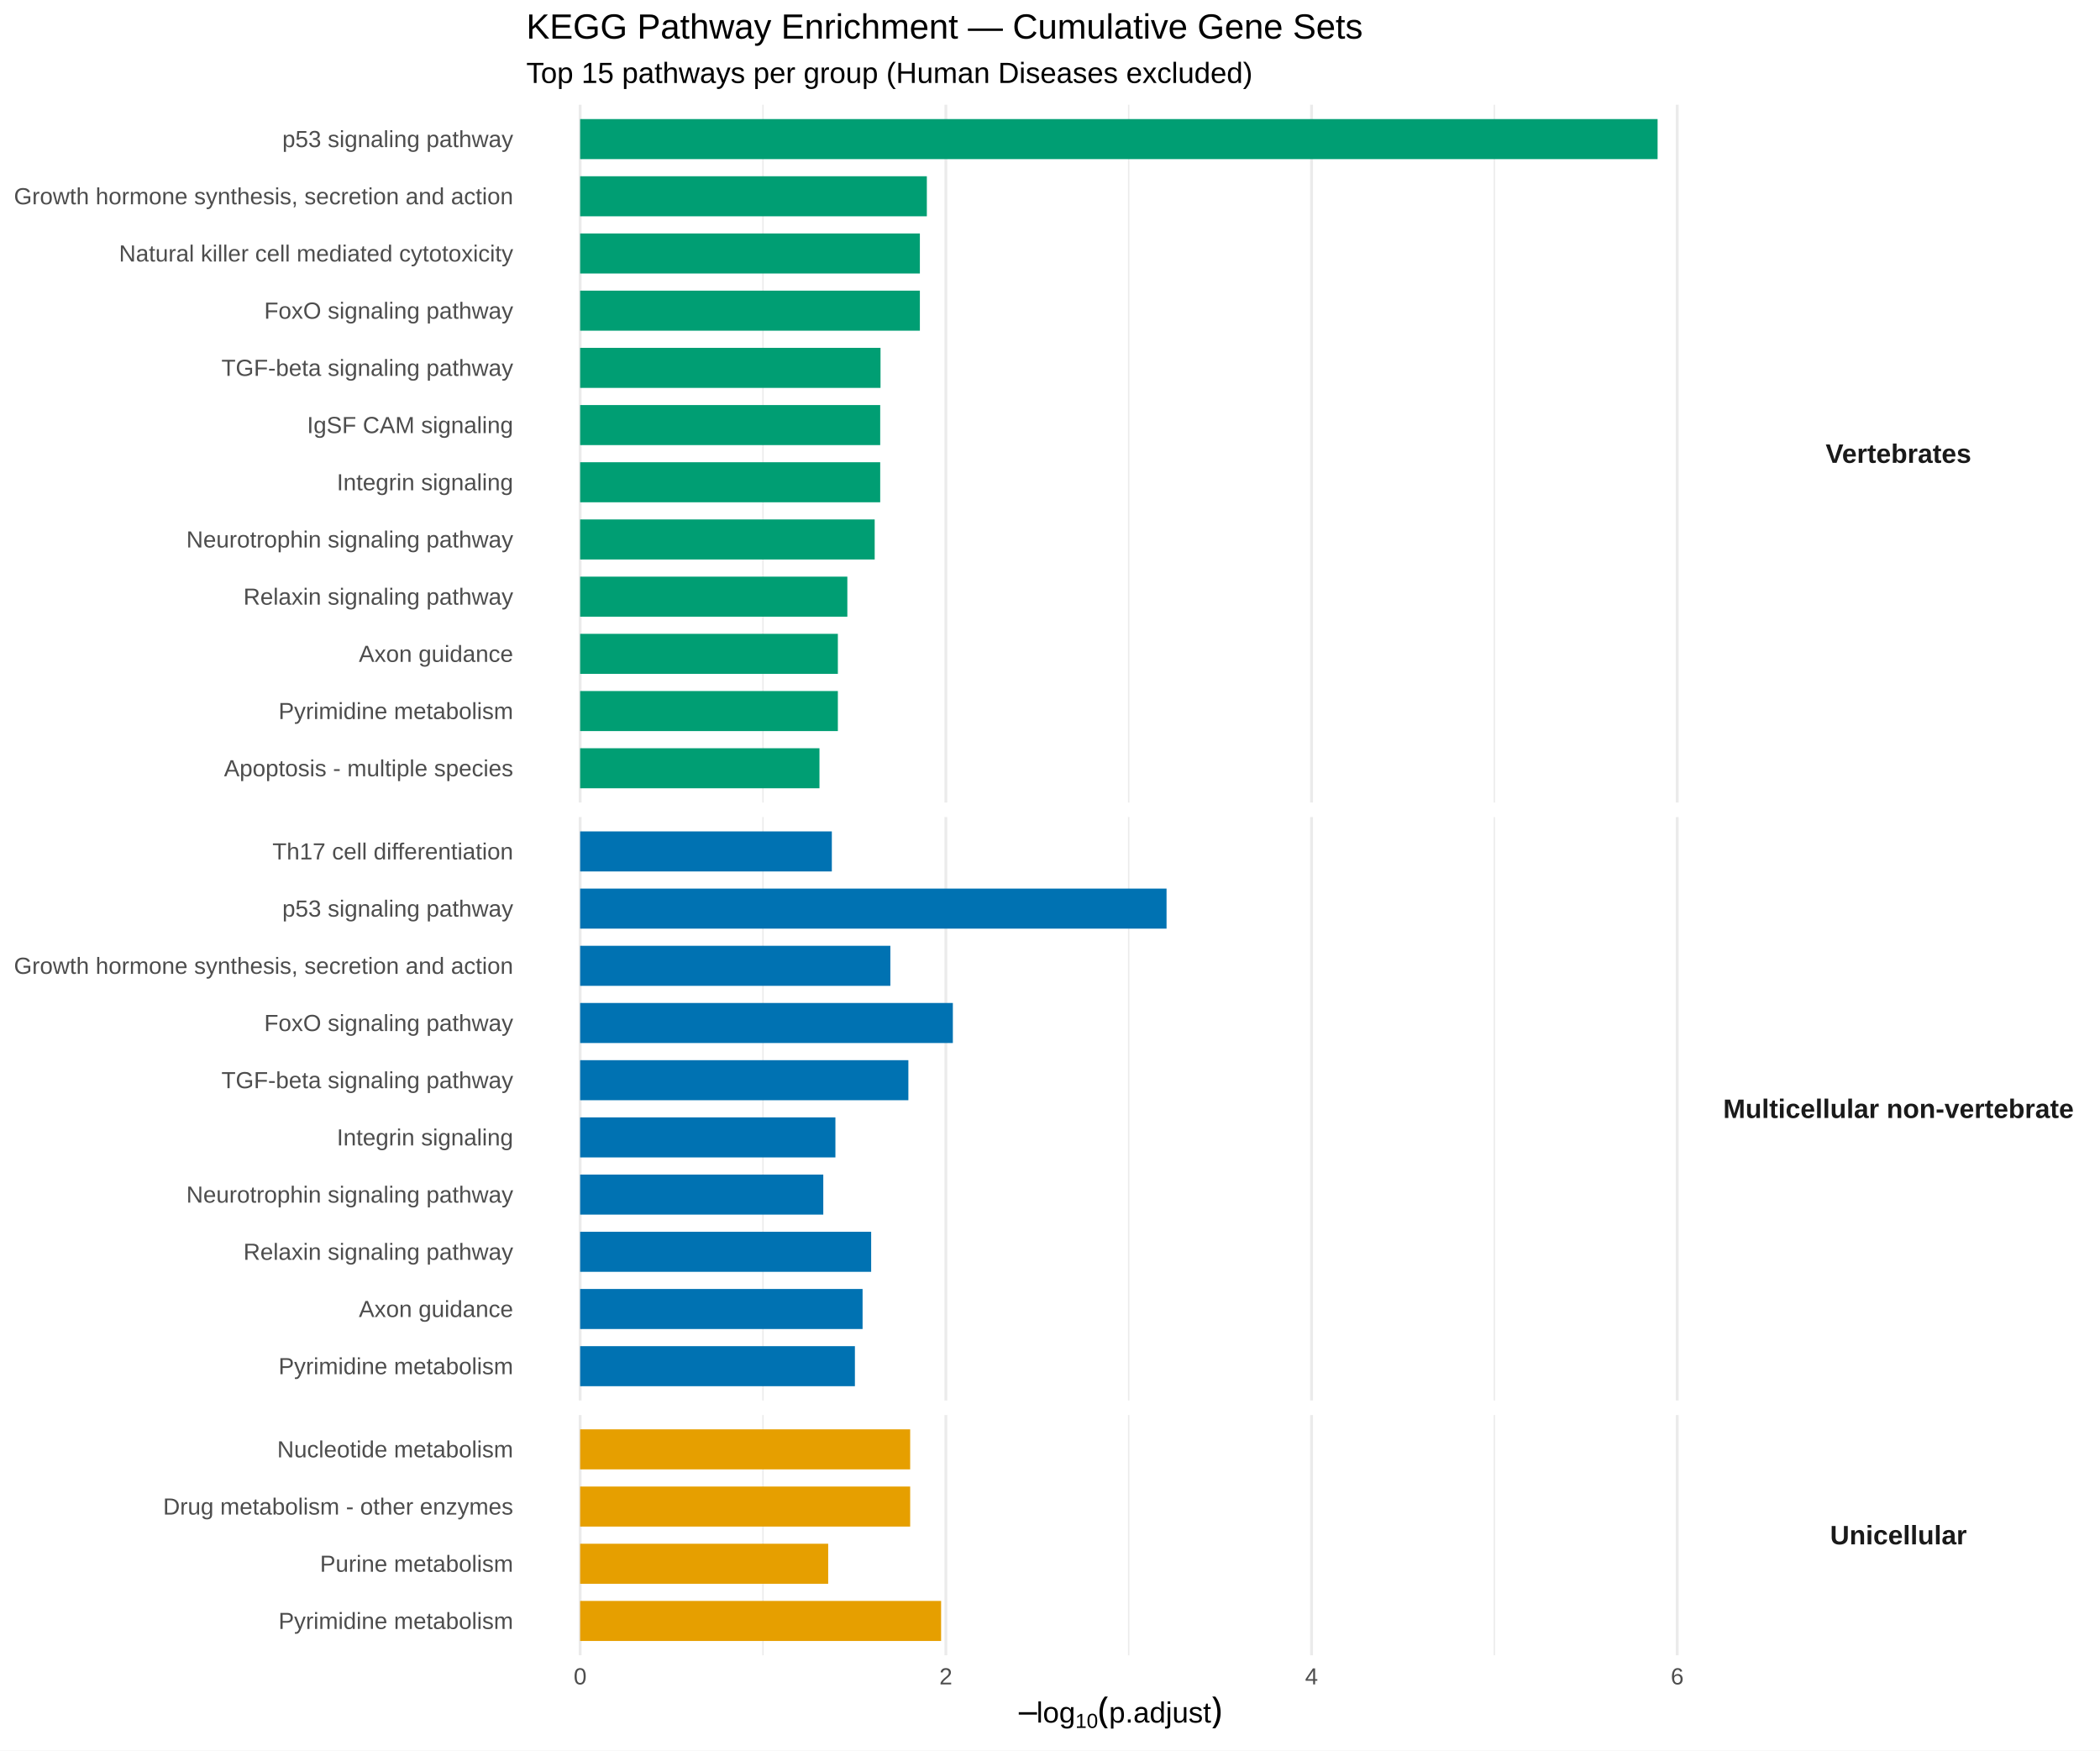
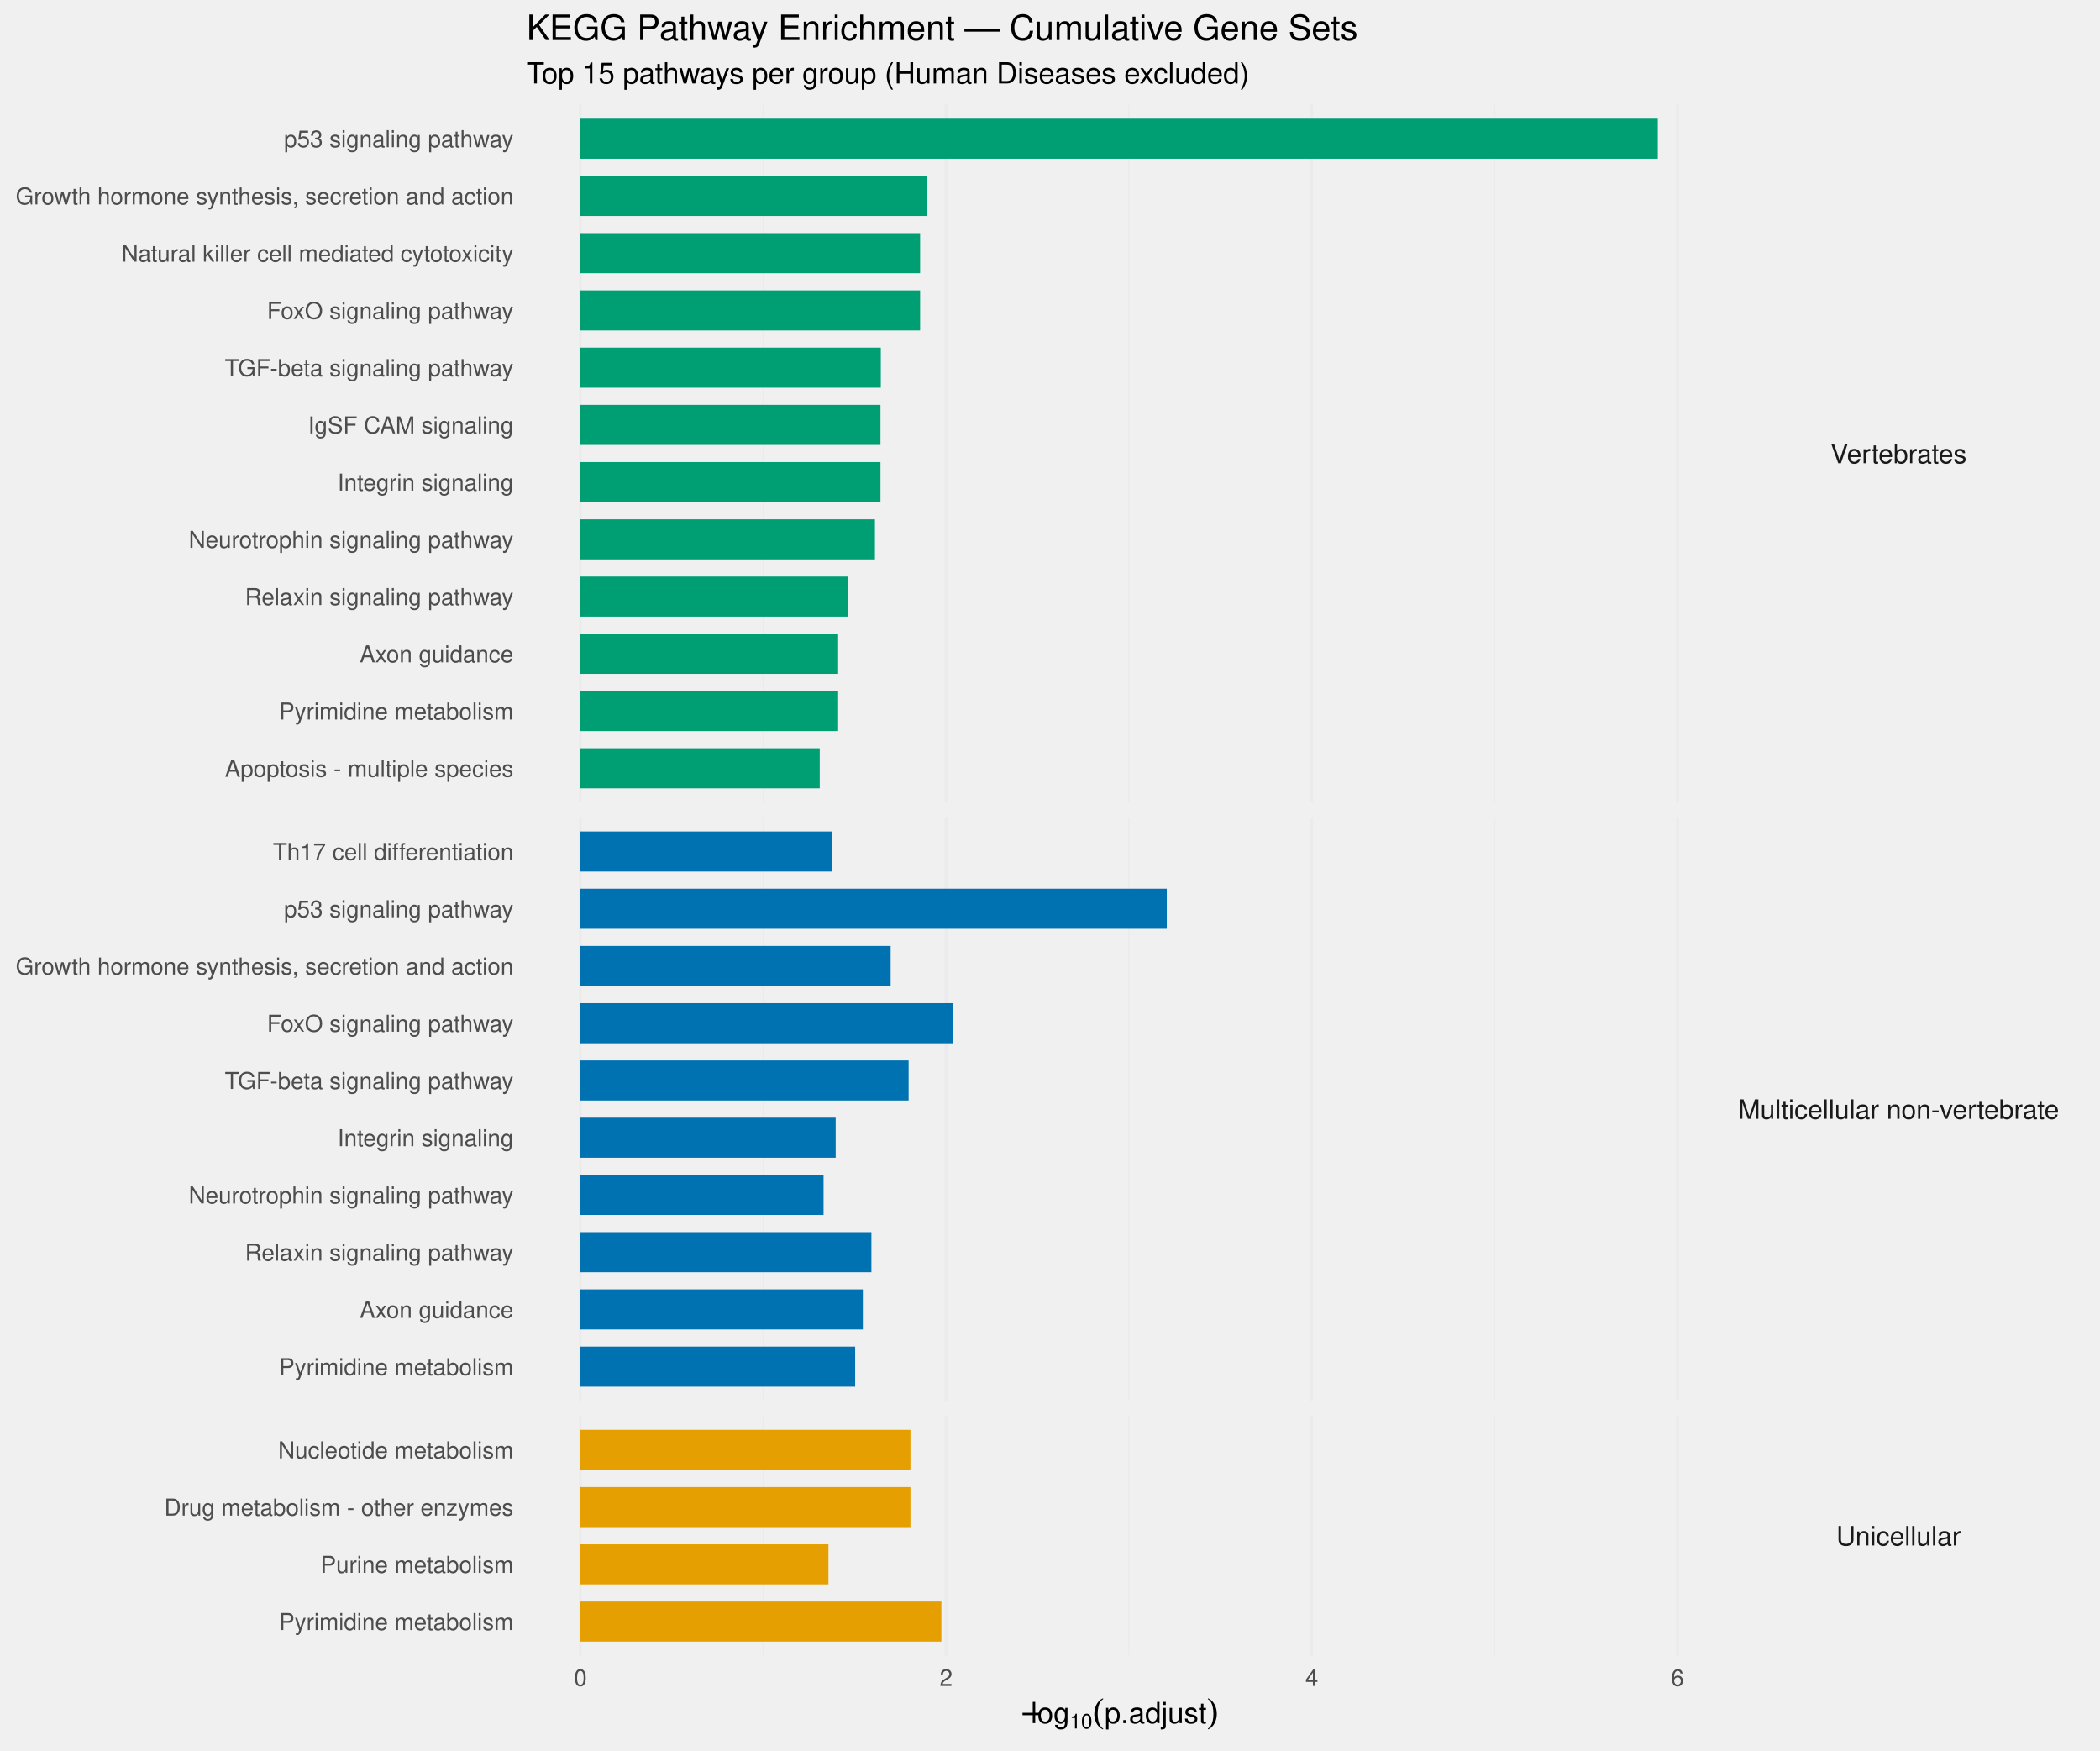
- <svg xmlns="http://www.w3.org/2000/svg" width="864.00pt" height="720.00pt" viewBox="0 0 864.00 720.00">
-   <g class="svglite">
-     <defs>
-       <style type="text/css">
+ <svg xmlns="http://www.w3.org/2000/svg" class="svglite" width="864.00pt" height="720.00pt" viewBox="0 0 864.00 720.00">
+   <defs>
+     <style type="text/css">
    .svglite line, .svglite polyline, .svglite polygon, .svglite path, .svglite rect, .svglite circle {
      fill: none;
      stroke: #000000;
      stroke-linecap: round;
      stroke-linejoin: round;
      stroke-miterlimit: 10.00;
    }
    .svglite text {
      white-space: pre;
    }
-     .svglite g.glyphgroup path {
-       fill: inherit;
-       stroke: none;
-     }
  </style>
-     </defs>
-     <rect width="100%" height="100%" style="stroke: none; fill: #FFFFFF;" />
-     <defs>
-       <clipPath id="cpMC4wMHw4NjQuMDB8MC4wMHw3MjAuMDA=">
-         <rect x="0.00" y="0.00" width="864.00" height="720.00" />
-       </clipPath>
-     </defs>
-     <g clip-path="url(#cpMC4wMHw4NjQuMDB8MC4wMHw3MjAuMDA=)">
-       <rect x="0.00" y="0" width="864.00" height="720.00" style="stroke-width: 1.16; stroke: none; fill: #FFFFFF;" />
-     </g>
-     <defs>
-       <clipPath id="cpMjE2LjUzfDcwNC4xNXw0My4wOXwzMzAuMTI=">
-         <rect x="216.53" y="43.09" width="487.62" height="287.02" />
-       </clipPath>
-     </defs>
-     <g clip-path="url(#cpMjE2LjUzfDcwNC4xNXw0My4wOXwzMzAuMTI=)">
-       <polyline points="313.92,330.12 313.92,43.09 " style="stroke-width: 0.58; stroke: #EBEBEB; stroke-linecap: butt;" />
-       <polyline points="464.38,330.12 464.38,43.09 " style="stroke-width: 0.58; stroke: #EBEBEB; stroke-linecap: butt;" />
-       <polyline points="614.83,330.12 614.83,43.09 " style="stroke-width: 0.58; stroke: #EBEBEB; stroke-linecap: butt;" />
-       <polyline points="238.69,330.12 238.69,43.09 " style="stroke-width: 1.16; stroke: #EBEBEB; stroke-linecap: butt;" />
-       <polyline points="389.15,330.12 389.15,43.09 " style="stroke-width: 1.16; stroke: #EBEBEB; stroke-linecap: butt;" />
-       <polyline points="539.61,330.12 539.61,43.09 " style="stroke-width: 1.16; stroke: #EBEBEB; stroke-linecap: butt;" />
-       <polyline points="690.06,330.12 690.06,43.09 " style="stroke-width: 1.16; stroke: #EBEBEB; stroke-linecap: butt;" />
-       <rect x="238.69" y="307.77" width="98.46" height="16.47" style="stroke-width: 1.16; stroke: none; stroke-linecap: butt; stroke-linejoin: miter; fill: #009E73;" />
-       <rect x="238.69" y="284.24" width="106.03" height="16.47" style="stroke-width: 1.16; stroke: none; stroke-linecap: butt; stroke-linejoin: miter; fill: #009E73;" />
-       <rect x="238.69" y="260.71" width="106.03" height="16.47" style="stroke-width: 1.16; stroke: none; stroke-linecap: butt; stroke-linejoin: miter; fill: #009E73;" />
-       <rect x="238.69" y="237.19" width="109.93" height="16.47" style="stroke-width: 1.16; stroke: none; stroke-linecap: butt; stroke-linejoin: miter; fill: #009E73;" />
-       <rect x="238.69" y="213.66" width="121.18" height="16.47" style="stroke-width: 1.16; stroke: none; stroke-linecap: butt; stroke-linejoin: miter; fill: #009E73;" />
-       <rect x="238.69" y="190.13" width="123.45" height="16.47" style="stroke-width: 1.16; stroke: none; stroke-linecap: butt; stroke-linejoin: miter; fill: #009E73;" />
-       <rect x="238.69" y="166.61" width="123.45" height="16.47" style="stroke-width: 1.16; stroke: none; stroke-linecap: butt; stroke-linejoin: miter; fill: #009E73;" />
-       <rect x="238.69" y="143.08" width="123.58" height="16.47" style="stroke-width: 1.16; stroke: none; stroke-linecap: butt; stroke-linejoin: miter; fill: #009E73;" />
-       <rect x="238.69" y="119.55" width="139.77" height="16.47" style="stroke-width: 1.16; stroke: none; stroke-linecap: butt; stroke-linejoin: miter; fill: #009E73;" />
-       <rect x="238.69" y="96.03" width="139.77" height="16.47" style="stroke-width: 1.16; stroke: none; stroke-linecap: butt; stroke-linejoin: miter; fill: #009E73;" />
-       <rect x="238.69" y="72.50" width="142.64" height="16.47" style="stroke-width: 1.16; stroke: none; stroke-linecap: butt; stroke-linejoin: miter; fill: #009E73;" />
-       <rect x="238.69" y="48.98" width="443.29" height="16.47" style="stroke-width: 1.16; stroke: none; stroke-linecap: butt; stroke-linejoin: miter; fill: #009E73;" />
-     </g>
-     <g clip-path="url(#cpMC4wMHw4NjQuMDB8MC4wMHw3MjAuMDA=)">
+   </defs>
+   <rect width="100%" height="100%" style="stroke: none; fill: none;" />
+   <defs>
+     <clipPath id="cpMC4wMHw4NjQuMDB8MC4wMHw3MjAuMDA=">
+       <rect x="0.00" y="0.00" width="864.00" height="720.00" />
+     </clipPath>
+   </defs>
+   <g clip-path="url(#cpMC4wMHw4NjQuMDB8MC4wMHw3MjAuMDA=)">
</g>
-     <defs>
-       <clipPath id="cpMjE2LjUzfDcwNC4xNXwzMzYuMDl8NTc2LjA2">
-         <rect x="216.53" y="336.09" width="487.62" height="239.97" />
-       </clipPath>
-     </defs>
-     <g clip-path="url(#cpMjE2LjUzfDcwNC4xNXwzMzYuMDl8NTc2LjA2)">
-       <polyline points="313.92,576.06 313.92,336.09 " style="stroke-width: 0.58; stroke: #EBEBEB; stroke-linecap: butt;" />
-       <polyline points="464.38,576.06 464.38,336.09 " style="stroke-width: 0.58; stroke: #EBEBEB; stroke-linecap: butt;" />
-       <polyline points="614.83,576.06 614.83,336.09 " style="stroke-width: 0.58; stroke: #EBEBEB; stroke-linecap: butt;" />
-       <polyline points="238.69,576.06 238.69,336.09 " style="stroke-width: 1.16; stroke: #EBEBEB; stroke-linecap: butt;" />
-       <polyline points="389.15,576.06 389.15,336.09 " style="stroke-width: 1.16; stroke: #EBEBEB; stroke-linecap: butt;" />
-       <polyline points="539.61,576.06 539.61,336.09 " style="stroke-width: 1.16; stroke: #EBEBEB; stroke-linecap: butt;" />
-       <polyline points="690.06,576.06 690.06,336.09 " style="stroke-width: 1.16; stroke: #EBEBEB; stroke-linecap: butt;" />
-       <rect x="238.69" y="483.13" width="100.03" height="16.47" style="stroke-width: 1.16; stroke: none; stroke-linecap: butt; stroke-linejoin: miter; fill: #0072B2;" />
-       <rect x="238.69" y="341.98" width="103.55" height="16.47" style="stroke-width: 1.16; stroke: none; stroke-linecap: butt; stroke-linejoin: miter; fill: #0072B2;" />
-       <rect x="238.69" y="459.61" width="105.02" height="16.47" style="stroke-width: 1.16; stroke: none; stroke-linecap: butt; stroke-linejoin: miter; fill: #0072B2;" />
-       <rect x="238.69" y="553.71" width="113.04" height="16.47" style="stroke-width: 1.16; stroke: none; stroke-linecap: butt; stroke-linejoin: miter; fill: #0072B2;" />
-       <rect x="238.69" y="530.19" width="116.20" height="16.47" style="stroke-width: 1.16; stroke: none; stroke-linecap: butt; stroke-linejoin: miter; fill: #0072B2;" />
-       <rect x="238.69" y="506.66" width="119.73" height="16.47" style="stroke-width: 1.16; stroke: none; stroke-linecap: butt; stroke-linejoin: miter; fill: #0072B2;" />
-       <rect x="238.69" y="389.03" width="127.63" height="16.47" style="stroke-width: 1.16; stroke: none; stroke-linecap: butt; stroke-linejoin: miter; fill: #0072B2;" />
-       <rect x="238.69" y="436.08" width="135.04" height="16.47" style="stroke-width: 1.16; stroke: none; stroke-linecap: butt; stroke-linejoin: miter; fill: #0072B2;" />
-       <rect x="238.69" y="412.55" width="153.34" height="16.47" style="stroke-width: 1.16; stroke: none; stroke-linecap: butt; stroke-linejoin: miter; fill: #0072B2;" />
-       <rect x="238.69" y="365.50" width="241.26" height="16.47" style="stroke-width: 1.16; stroke: none; stroke-linecap: butt; stroke-linejoin: miter; fill: #0072B2;" />
-     </g>
-     <g clip-path="url(#cpMC4wMHw4NjQuMDB8MC4wMHw3MjAuMDA=)">
+   <defs>
+     <clipPath id="cpMjE2LjY0fDcwNC4yNHw0Mi45M3wzMzAuMTU=">
+       <rect x="216.64" y="42.93" width="487.60" height="287.22" />
+     </clipPath>
+   </defs>
+   <g clip-path="url(#cpMjE2LjY0fDcwNC4yNHw0Mi45M3wzMzAuMTU=)">
+     <polyline points="314.03,330.15 314.03,42.93 " style="stroke-width: 0.58; stroke: #EBEBEB; stroke-linecap: butt;" />
+     <polyline points="464.48,330.15 464.48,42.93 " style="stroke-width: 0.58; stroke: #EBEBEB; stroke-linecap: butt;" />
+     <polyline points="614.93,330.15 614.93,42.93 " style="stroke-width: 0.58; stroke: #EBEBEB; stroke-linecap: butt;" />
+     <polyline points="238.80,330.15 238.80,42.93 " style="stroke-width: 1.16; stroke: #EBEBEB; stroke-linecap: butt;" />
+     <polyline points="389.25,330.15 389.25,42.93 " style="stroke-width: 1.16; stroke: #EBEBEB; stroke-linecap: butt;" />
+     <polyline points="539.70,330.15 539.70,42.93 " style="stroke-width: 1.16; stroke: #EBEBEB; stroke-linecap: butt;" />
+     <polyline points="690.15,330.15 690.15,42.93 " style="stroke-width: 1.16; stroke: #EBEBEB; stroke-linecap: butt;" />
+     <rect x="238.80" y="307.79" width="98.46" height="16.48" style="stroke-width: 1.07; stroke: none; stroke-linecap: butt; stroke-linejoin: miter; fill: #009E73;" />
+     <rect x="238.80" y="284.24" width="106.03" height="16.48" style="stroke-width: 1.07; stroke: none; stroke-linecap: butt; stroke-linejoin: miter; fill: #009E73;" />
+     <rect x="238.80" y="260.70" width="106.03" height="16.48" style="stroke-width: 1.07; stroke: none; stroke-linecap: butt; stroke-linejoin: miter; fill: #009E73;" />
+     <rect x="238.80" y="237.16" width="109.93" height="16.48" style="stroke-width: 1.07; stroke: none; stroke-linecap: butt; stroke-linejoin: miter; fill: #009E73;" />
+     <rect x="238.80" y="213.62" width="121.17" height="16.48" style="stroke-width: 1.07; stroke: none; stroke-linecap: butt; stroke-linejoin: miter; fill: #009E73;" />
+     <rect x="238.80" y="190.07" width="123.45" height="16.48" style="stroke-width: 1.07; stroke: none; stroke-linecap: butt; stroke-linejoin: miter; fill: #009E73;" />
+     <rect x="238.80" y="166.53" width="123.45" height="16.48" style="stroke-width: 1.07; stroke: none; stroke-linecap: butt; stroke-linejoin: miter; fill: #009E73;" />
+     <rect x="238.80" y="142.99" width="123.58" height="16.48" style="stroke-width: 1.07; stroke: none; stroke-linecap: butt; stroke-linejoin: miter; fill: #009E73;" />
+     <rect x="238.80" y="119.45" width="139.76" height="16.48" style="stroke-width: 1.07; stroke: none; stroke-linecap: butt; stroke-linejoin: miter; fill: #009E73;" />
+     <rect x="238.80" y="95.90" width="139.76" height="16.48" style="stroke-width: 1.07; stroke: none; stroke-linecap: butt; stroke-linejoin: miter; fill: #009E73;" />
+     <rect x="238.80" y="72.36" width="142.64" height="16.48" style="stroke-width: 1.07; stroke: none; stroke-linecap: butt; stroke-linejoin: miter; fill: #009E73;" />
+     <rect x="238.80" y="48.82" width="443.27" height="16.48" style="stroke-width: 1.07; stroke: none; stroke-linecap: butt; stroke-linejoin: miter; fill: #009E73;" />
+   </g>
+   <g clip-path="url(#cpMC4wMHw4NjQuMDB8MC4wMHw3MjAuMDA=)">
</g>
-     <defs>
-       <clipPath id="cpMjE2LjUzfDcwNC4xNXw1ODIuMDR8NjgwLjg1">
-         <rect x="216.53" y="582.04" width="487.62" height="98.81" />
-       </clipPath>
-     </defs>
-     <g clip-path="url(#cpMjE2LjUzfDcwNC4xNXw1ODIuMDR8NjgwLjg1)">
-       <polyline points="313.92,680.85 313.92,582.04 " style="stroke-width: 0.58; stroke: #EBEBEB; stroke-linecap: butt;" />
-       <polyline points="464.38,680.85 464.38,582.04 " style="stroke-width: 0.58; stroke: #EBEBEB; stroke-linecap: butt;" />
-       <polyline points="614.83,680.85 614.83,582.04 " style="stroke-width: 0.58; stroke: #EBEBEB; stroke-linecap: butt;" />
-       <polyline points="238.69,680.85 238.69,582.04 " style="stroke-width: 1.16; stroke: #EBEBEB; stroke-linecap: butt;" />
-       <polyline points="389.15,680.85 389.15,582.04 " style="stroke-width: 1.16; stroke: #EBEBEB; stroke-linecap: butt;" />
-       <polyline points="539.61,680.85 539.61,582.04 " style="stroke-width: 1.16; stroke: #EBEBEB; stroke-linecap: butt;" />
-       <polyline points="690.06,680.85 690.06,582.04 " style="stroke-width: 1.16; stroke: #EBEBEB; stroke-linecap: butt;" />
-       <rect x="238.69" y="634.98" width="102.05" height="16.47" style="stroke-width: 1.16; stroke: none; stroke-linecap: butt; stroke-linejoin: miter; fill: #E69F00;" />
-       <rect x="238.69" y="611.45" width="135.78" height="16.47" style="stroke-width: 1.16; stroke: none; stroke-linecap: butt; stroke-linejoin: miter; fill: #E69F00;" />
-       <rect x="238.69" y="587.92" width="135.78" height="16.47" style="stroke-width: 1.16; stroke: none; stroke-linecap: butt; stroke-linejoin: miter; fill: #E69F00;" />
-       <rect x="238.69" y="658.50" width="148.51" height="16.47" style="stroke-width: 1.16; stroke: none; stroke-linecap: butt; stroke-linejoin: miter; fill: #E69F00;" />
-     </g>
-     <g clip-path="url(#cpMC4wMHw4NjQuMDB8MC4wMHw3MjAuMDA=)">
+   <defs>
+     <clipPath id="cpMjE2LjY0fDcwNC4yNHwzMzYuMTN8NTc2LjI3">
+       <rect x="216.64" y="336.13" width="487.60" height="240.14" />
+     </clipPath>
+   </defs>
+   <g clip-path="url(#cpMjE2LjY0fDcwNC4yNHwzMzYuMTN8NTc2LjI3)">
+     <polyline points="314.03,576.27 314.03,336.13 " style="stroke-width: 0.58; stroke: #EBEBEB; stroke-linecap: butt;" />
+     <polyline points="464.48,576.27 464.48,336.13 " style="stroke-width: 0.58; stroke: #EBEBEB; stroke-linecap: butt;" />
+     <polyline points="614.93,576.27 614.93,336.13 " style="stroke-width: 0.58; stroke: #EBEBEB; stroke-linecap: butt;" />
+     <polyline points="238.80,576.27 238.80,336.13 " style="stroke-width: 1.16; stroke: #EBEBEB; stroke-linecap: butt;" />
+     <polyline points="389.25,576.27 389.25,336.13 " style="stroke-width: 1.16; stroke: #EBEBEB; stroke-linecap: butt;" />
+     <polyline points="539.70,576.27 539.70,336.13 " style="stroke-width: 1.16; stroke: #EBEBEB; stroke-linecap: butt;" />
+     <polyline points="690.15,576.27 690.15,336.13 " style="stroke-width: 1.16; stroke: #EBEBEB; stroke-linecap: butt;" />
+     <rect x="238.80" y="483.27" width="100.03" height="16.48" style="stroke-width: 1.07; stroke: none; stroke-linecap: butt; stroke-linejoin: miter; fill: #0072B2;" />
+     <rect x="238.80" y="342.02" width="103.55" height="16.48" style="stroke-width: 1.07; stroke: none; stroke-linecap: butt; stroke-linejoin: miter; fill: #0072B2;" />
+     <rect x="238.80" y="459.73" width="105.02" height="16.48" style="stroke-width: 1.07; stroke: none; stroke-linecap: butt; stroke-linejoin: miter; fill: #0072B2;" />
+     <rect x="238.80" y="553.90" width="113.04" height="16.48" style="stroke-width: 1.07; stroke: none; stroke-linecap: butt; stroke-linejoin: miter; fill: #0072B2;" />
+     <rect x="238.80" y="530.36" width="116.20" height="16.48" style="stroke-width: 1.07; stroke: none; stroke-linecap: butt; stroke-linejoin: miter; fill: #0072B2;" />
+     <rect x="238.80" y="506.82" width="119.72" height="16.48" style="stroke-width: 1.07; stroke: none; stroke-linecap: butt; stroke-linejoin: miter; fill: #0072B2;" />
+     <rect x="238.80" y="389.10" width="127.63" height="16.48" style="stroke-width: 1.07; stroke: none; stroke-linecap: butt; stroke-linejoin: miter; fill: #0072B2;" />
+     <rect x="238.80" y="436.19" width="135.03" height="16.48" style="stroke-width: 1.07; stroke: none; stroke-linecap: butt; stroke-linejoin: miter; fill: #0072B2;" />
+     <rect x="238.80" y="412.64" width="153.34" height="16.48" style="stroke-width: 1.07; stroke: none; stroke-linecap: butt; stroke-linejoin: miter; fill: #0072B2;" />
+     <rect x="238.80" y="365.56" width="241.25" height="16.48" style="stroke-width: 1.07; stroke: none; stroke-linecap: butt; stroke-linejoin: miter; fill: #0072B2;" />
+   </g>
+   <g clip-path="url(#cpMC4wMHw4NjQuMDB8MC4wMHw3MjAuMDA=)">
</g>
-     <defs>
-       <clipPath id="cpNzA0LjE1fDg1OC4wMnw0My4wOXwzMzAuMTI=">
-         <rect x="704.15" y="43.09" width="153.88" height="287.02" />
-       </clipPath>
-     </defs>
-     <g clip-path="url(#cpNzA0LjE1fDg1OC4wMnw0My4wOXwzMzAuMTI=)">
-       <text x="781.08" y="190.39" text-anchor="middle" style="font-size: 11.00px; font-weight: bold;fill: #1A1A1A; font-family: &quot;Liberation Sans&quot;;" textLength="59.95px" lengthAdjust="spacingAndGlyphs">Vertebrates</text>
-     </g>
-     <g clip-path="url(#cpMC4wMHw4NjQuMDB8MC4wMHw3MjAuMDA=)">
+   <defs>
+     <clipPath id="cpMjE2LjY0fDcwNC4yNHw1ODIuMjR8NjgxLjEy">
+       <rect x="216.64" y="582.24" width="487.60" height="98.88" />
+     </clipPath>
+   </defs>
+   <g clip-path="url(#cpMjE2LjY0fDcwNC4yNHw1ODIuMjR8NjgxLjEy)">
+     <polyline points="314.03,681.12 314.03,582.24 " style="stroke-width: 0.58; stroke: #EBEBEB; stroke-linecap: butt;" />
+     <polyline points="464.48,681.12 464.48,582.24 " style="stroke-width: 0.58; stroke: #EBEBEB; stroke-linecap: butt;" />
+     <polyline points="614.93,681.12 614.93,582.24 " style="stroke-width: 0.58; stroke: #EBEBEB; stroke-linecap: butt;" />
+     <polyline points="238.80,681.12 238.80,582.24 " style="stroke-width: 1.16; stroke: #EBEBEB; stroke-linecap: butt;" />
+     <polyline points="389.25,681.12 389.25,582.24 " style="stroke-width: 1.16; stroke: #EBEBEB; stroke-linecap: butt;" />
+     <polyline points="539.70,681.12 539.70,582.24 " style="stroke-width: 1.16; stroke: #EBEBEB; stroke-linecap: butt;" />
+     <polyline points="690.15,681.12 690.15,582.24 " style="stroke-width: 1.16; stroke: #EBEBEB; stroke-linecap: butt;" />
+     <rect x="238.80" y="635.22" width="102.05" height="16.48" style="stroke-width: 1.07; stroke: none; stroke-linecap: butt; stroke-linejoin: miter; fill: #E69F00;" />
+     <rect x="238.80" y="611.67" width="135.78" height="16.48" style="stroke-width: 1.07; stroke: none; stroke-linecap: butt; stroke-linejoin: miter; fill: #E69F00;" />
+     <rect x="238.80" y="588.13" width="135.78" height="16.48" style="stroke-width: 1.07; stroke: none; stroke-linecap: butt; stroke-linejoin: miter; fill: #E69F00;" />
+     <rect x="238.80" y="658.76" width="148.51" height="16.48" style="stroke-width: 1.07; stroke: none; stroke-linecap: butt; stroke-linejoin: miter; fill: #E69F00;" />
+   </g>
+   <g clip-path="url(#cpMC4wMHw4NjQuMDB8MC4wMHw3MjAuMDA=)">
</g>
-     <defs>
-       <clipPath id="cpNzA0LjE1fDg1OC4wMnwzMzYuMDl8NTc2LjA2">
-         <rect x="704.15" y="336.09" width="153.88" height="239.97" />
-       </clipPath>
-     </defs>
-     <g clip-path="url(#cpNzA0LjE1fDg1OC4wMnwzMzYuMDl8NTc2LjA2)">
-       <text x="781.08" y="459.86" text-anchor="middle" style="font-size: 11.00px; font-weight: bold;fill: #1A1A1A; font-family: &quot;Liberation Sans&quot;;" textLength="144.31px" lengthAdjust="spacingAndGlyphs">Multicellular non-vertebrate</text>
-     </g>
-     <g clip-path="url(#cpMC4wMHw4NjQuMDB8MC4wMHw3MjAuMDA=)">
+   <defs>
+     <clipPath id="cpNzA0LjI0fDg1OC4wMnw0Mi45M3wzMzAuMTU=">
+       <rect x="704.24" y="42.93" width="153.79" height="287.22" />
+     </clipPath>
+   </defs>
+   <g clip-path="url(#cpNzA0LjI0fDg1OC4wMnw0Mi45M3wzMzAuMTU=)">
+     <text x="781.13" y="190.55" text-anchor="middle" style="font-size: 11.00px; font-weight: 0;fill: #1A1A1A; font-family: &quot;Nimbus Sans&quot;;" textLength="60.50px" lengthAdjust="spacingAndGlyphs">Vertebrates</text>
+   </g>
+   <g clip-path="url(#cpMC4wMHw4NjQuMDB8MC4wMHw3MjAuMDA=)">
</g>
-     <defs>
-       <clipPath id="cpNzA0LjE1fDg1OC4wMnw1ODIuMDR8NjgwLjg1">
-         <rect x="704.15" y="582.04" width="153.88" height="98.81" />
-       </clipPath>
-     </defs>
-     <g clip-path="url(#cpNzA0LjE1fDg1OC4wMnw1ODIuMDR8NjgwLjg1)">
-       <text x="781.08" y="635.23" text-anchor="middle" style="font-size: 11.00px; font-weight: bold;fill: #1A1A1A; font-family: &quot;Liberation Sans&quot;;" textLength="56.28px" lengthAdjust="spacingAndGlyphs">Unicellular</text>
-     </g>
-     <g clip-path="url(#cpMC4wMHw4NjQuMDB8MC4wMHw3MjAuMDA=)">
-       <text x="238.69" y="692.83" text-anchor="middle" style="font-size: 9.60px;fill: #4D4D4D; font-family: &quot;Liberation Sans&quot;;" textLength="5.33px" lengthAdjust="spacingAndGlyphs">0</text>
-       <text x="389.15" y="692.83" text-anchor="middle" style="font-size: 9.60px;fill: #4D4D4D; font-family: &quot;Liberation Sans&quot;;" textLength="5.33px" lengthAdjust="spacingAndGlyphs">2</text>
-       <text x="539.61" y="692.83" text-anchor="middle" style="font-size: 9.60px;fill: #4D4D4D; font-family: &quot;Liberation Sans&quot;;" textLength="5.33px" lengthAdjust="spacingAndGlyphs">4</text>
-       <text x="690.06" y="692.83" text-anchor="middle" style="font-size: 9.60px;fill: #4D4D4D; font-family: &quot;Liberation Sans&quot;;" textLength="5.33px" lengthAdjust="spacingAndGlyphs">6</text>
-       <text x="211.15" y="319.30" text-anchor="end" style="font-size: 9.60px;fill: #4D4D4D; font-family: &quot;Liberation Sans&quot;;" textLength="118.83px" lengthAdjust="spacingAndGlyphs">Apoptosis - multiple species</text>
-       <text x="211.15" y="295.77" text-anchor="end" style="font-size: 9.60px;fill: #4D4D4D; font-family: &quot;Liberation Sans&quot;;" textLength="96.41px" lengthAdjust="spacingAndGlyphs">Pyrimidine metabolism</text>
-       <text x="211.15" y="272.25" text-anchor="end" style="font-size: 9.60px;fill: #4D4D4D; font-family: &quot;Liberation Sans&quot;;" textLength="63.42px" lengthAdjust="spacingAndGlyphs">Axon guidance</text>
-       <text x="211.15" y="248.72" text-anchor="end" style="font-size: 9.60px;fill: #4D4D4D; font-family: &quot;Liberation Sans&quot;;" textLength="110.81px" lengthAdjust="spacingAndGlyphs">Relaxin signaling pathway</text>
-       <text x="211.15" y="225.19" text-anchor="end" style="font-size: 9.60px;fill: #4D4D4D; font-family: &quot;Liberation Sans&quot;;" textLength="134.25px" lengthAdjust="spacingAndGlyphs">Neurotrophin signaling pathway</text>
-       <text x="211.15" y="201.67" text-anchor="end" style="font-size: 9.60px;fill: #4D4D4D; font-family: &quot;Liberation Sans&quot;;" textLength="72.45px" lengthAdjust="spacingAndGlyphs">Integrin signaling</text>
-       <text x="211.15" y="178.14" text-anchor="end" style="font-size: 9.60px;fill: #4D4D4D; font-family: &quot;Liberation Sans&quot;;" textLength="84.73px" lengthAdjust="spacingAndGlyphs">IgSF CAM signaling</text>
-       <text x="211.15" y="154.61" text-anchor="end" style="font-size: 9.60px;fill: #4D4D4D; font-family: &quot;Liberation Sans&quot;;" textLength="119.89px" lengthAdjust="spacingAndGlyphs">TGF-beta signaling pathway</text>
-       <text x="211.15" y="131.09" text-anchor="end" style="font-size: 9.60px;fill: #4D4D4D; font-family: &quot;Liberation Sans&quot;;" textLength="102.31px" lengthAdjust="spacingAndGlyphs">FoxO signaling pathway</text>
-       <text x="211.15" y="107.56" text-anchor="end" style="font-size: 9.60px;fill: #4D4D4D; font-family: &quot;Liberation Sans&quot;;" textLength="161.97px" lengthAdjust="spacingAndGlyphs">Natural killer cell mediated cytotoxicity</text>
-       <text x="211.15" y="84.03" text-anchor="end" style="font-size: 9.60px;fill: #4D4D4D; font-family: &quot;Liberation Sans&quot;;" textLength="205.17px" lengthAdjust="spacingAndGlyphs">Growth hormone synthesis, secretion and action</text>
-       <text x="211.15" y="60.51" text-anchor="end" style="font-size: 9.60px;fill: #4D4D4D; font-family: &quot;Liberation Sans&quot;;" textLength="94.84px" lengthAdjust="spacingAndGlyphs">p53 signaling pathway</text>
-       <text x="211.15" y="565.25" text-anchor="end" style="font-size: 9.60px;fill: #4D4D4D; font-family: &quot;Liberation Sans&quot;;" textLength="96.41px" lengthAdjust="spacingAndGlyphs">Pyrimidine metabolism</text>
-       <text x="211.15" y="541.72" text-anchor="end" style="font-size: 9.60px;fill: #4D4D4D; font-family: &quot;Liberation Sans&quot;;" textLength="63.42px" lengthAdjust="spacingAndGlyphs">Axon guidance</text>
-       <text x="211.15" y="518.19" text-anchor="end" style="font-size: 9.60px;fill: #4D4D4D; font-family: &quot;Liberation Sans&quot;;" textLength="110.81px" lengthAdjust="spacingAndGlyphs">Relaxin signaling pathway</text>
-       <text x="211.15" y="494.67" text-anchor="end" style="font-size: 9.60px;fill: #4D4D4D; font-family: &quot;Liberation Sans&quot;;" textLength="134.25px" lengthAdjust="spacingAndGlyphs">Neurotrophin signaling pathway</text>
-       <text x="211.15" y="471.14" text-anchor="end" style="font-size: 9.60px;fill: #4D4D4D; font-family: &quot;Liberation Sans&quot;;" textLength="72.45px" lengthAdjust="spacingAndGlyphs">Integrin signaling</text>
-       <text x="211.15" y="447.61" text-anchor="end" style="font-size: 9.60px;fill: #4D4D4D; font-family: &quot;Liberation Sans&quot;;" textLength="119.89px" lengthAdjust="spacingAndGlyphs">TGF-beta signaling pathway</text>
-       <text x="211.15" y="424.09" text-anchor="end" style="font-size: 9.60px;fill: #4D4D4D; font-family: &quot;Liberation Sans&quot;;" textLength="102.31px" lengthAdjust="spacingAndGlyphs">FoxO signaling pathway</text>
-       <text x="211.15" y="400.56" text-anchor="end" style="font-size: 9.60px;fill: #4D4D4D; font-family: &quot;Liberation Sans&quot;;" textLength="205.17px" lengthAdjust="spacingAndGlyphs">Growth hormone synthesis, secretion and action</text>
-       <text x="211.15" y="377.03" text-anchor="end" style="font-size: 9.60px;fill: #4D4D4D; font-family: &quot;Liberation Sans&quot;;" textLength="94.84px" lengthAdjust="spacingAndGlyphs">p53 signaling pathway</text>
-       <text x="211.15" y="353.51" text-anchor="end" style="font-size: 9.60px;fill: #4D4D4D; font-family: &quot;Liberation Sans&quot;;" textLength="98.94px" lengthAdjust="spacingAndGlyphs">Th17 cell differentiation</text>
-       <text x="211.15" y="670.03" text-anchor="end" style="font-size: 9.60px;fill: #4D4D4D; font-family: &quot;Liberation Sans&quot;;" textLength="96.41px" lengthAdjust="spacingAndGlyphs">Pyrimidine metabolism</text>
-       <text x="211.15" y="646.51" text-anchor="end" style="font-size: 9.60px;fill: #4D4D4D; font-family: &quot;Liberation Sans&quot;;" textLength="79.38px" lengthAdjust="spacingAndGlyphs">Purine metabolism</text>
-       <text x="211.15" y="622.98" text-anchor="end" style="font-size: 9.60px;fill: #4D4D4D; font-family: &quot;Liberation Sans&quot;;" textLength="143.84px" lengthAdjust="spacingAndGlyphs">Drug metabolism - other enzymes</text>
-       <text x="211.15" y="599.45" text-anchor="end" style="font-size: 9.60px;fill: #4D4D4D; font-family: &quot;Liberation Sans&quot;;" textLength="96.95px" lengthAdjust="spacingAndGlyphs">Nucleotide metabolism</text>
-       <text x="417.88" y="708.53" style="font-size: 12.00px; font-family: &quot;Noto Sans&quot;;" textLength="6.86px" lengthAdjust="spacingAndGlyphs">−</text>
-       <text x="426.41" y="708.53" style="font-size: 12.00px; font-family: &quot;Liberation Sans&quot;;" textLength="2.67px" lengthAdjust="spacingAndGlyphs">l</text>
-       <text x="429.07" y="708.53" style="font-size: 12.00px; font-family: &quot;Liberation Sans&quot;;" textLength="6.67px" lengthAdjust="spacingAndGlyphs">o</text>
-       <text x="435.75" y="708.53" style="font-size: 12.00px; font-family: &quot;Liberation Sans&quot;;" textLength="6.67px" lengthAdjust="spacingAndGlyphs">g</text>
-       <text x="442.42" y="710.75" style="font-size: 8.40px; font-family: &quot;Liberation Sans&quot;;" textLength="9.34px" lengthAdjust="spacingAndGlyphs">10</text>
-       <text x="451.76" y="708.53" style="font-size: 15.00px; font-family: &quot;Noto Sans&quot;;" textLength="4.50px" lengthAdjust="spacingAndGlyphs">(</text>
-       <text x="456.26" y="708.53" style="font-size: 12.00px; font-family: &quot;Liberation Sans&quot;;" textLength="6.67px" lengthAdjust="spacingAndGlyphs">p</text>
-       <text x="462.94" y="708.53" style="font-size: 12.00px; font-family: &quot;Liberation Sans&quot;;" textLength="3.33px" lengthAdjust="spacingAndGlyphs">.</text>
-       <text x="466.27" y="708.53" style="font-size: 12.00px; font-family: &quot;Liberation Sans&quot;;" textLength="6.67px" lengthAdjust="spacingAndGlyphs">a</text>
-       <text x="472.95" y="708.53" style="font-size: 12.00px; font-family: &quot;Liberation Sans&quot;;" textLength="6.67px" lengthAdjust="spacingAndGlyphs">d</text>
-       <text x="479.62" y="708.53" style="font-size: 12.00px; font-family: &quot;Liberation Sans&quot;;" textLength="2.67px" lengthAdjust="spacingAndGlyphs">j</text>
-       <text x="482.28" y="708.53" style="font-size: 12.00px; font-family: &quot;Liberation Sans&quot;;" textLength="6.67px" lengthAdjust="spacingAndGlyphs">u</text>
-       <text x="488.96" y="708.53" style="font-size: 12.00px; font-family: &quot;Liberation Sans&quot;;" textLength="6.00px" lengthAdjust="spacingAndGlyphs">s</text>
-       <text x="494.96" y="708.53" style="font-size: 12.00px; font-family: &quot;Liberation Sans&quot;;" textLength="3.33px" lengthAdjust="spacingAndGlyphs">t</text>
-       <text x="498.30" y="708.53" style="font-size: 15.00px; font-family: &quot;Noto Sans&quot;;" textLength="4.50px" lengthAdjust="spacingAndGlyphs">)</text>
-       <text x="216.53" y="34.12" style="font-size: 12.00px; font-family: &quot;Liberation Sans&quot;;" textLength="298.78px" lengthAdjust="spacingAndGlyphs">Top 15 pathways per group (Human Diseases excluded)</text>
-       <text x="216.53" y="15.88" style="font-size: 14.40px; font-family: &quot;Liberation Sans&quot;;" textLength="343.89px" lengthAdjust="spacingAndGlyphs">KEGG Pathway Enrichment — Cumulative Gene Sets</text>
-     </g>
+   <defs>
+     <clipPath id="cpNzA0LjI0fDg1OC4wMnwzMzYuMTN8NTc2LjI3">
+       <rect x="704.24" y="336.13" width="153.79" height="240.14" />
+     </clipPath>
+   </defs>
+   <g clip-path="url(#cpNzA0LjI0fDg1OC4wMnwzMzYuMTN8NTc2LjI3)">
+     <text x="781.13" y="460.21" text-anchor="middle" style="font-size: 11.00px; font-weight: 0;fill: #1A1A1A; font-family: &quot;Nimbus Sans&quot;;" textLength="144.22px" lengthAdjust="spacingAndGlyphs">Multicellular non-vertebrate</text>
+   </g>
+   <g clip-path="url(#cpMC4wMHw4NjQuMDB8MC4wMHw3MjAuMDA=)">
+ </g>
+   <defs>
+     <clipPath id="cpNzA0LjI0fDg1OC4wMnw1ODIuMjR8NjgxLjEy">
+       <rect x="704.24" y="582.24" width="153.79" height="98.88" />
+     </clipPath>
+   </defs>
+   <g clip-path="url(#cpNzA0LjI0fDg1OC4wMnw1ODIuMjR8NjgxLjEy)">
+     <text x="781.13" y="635.69" text-anchor="middle" style="font-size: 11.00px; font-weight: 0;fill: #1A1A1A; font-family: &quot;Nimbus Sans&quot;;" textLength="56.23px" lengthAdjust="spacingAndGlyphs">Unicellular</text>
+   </g>
+   <g clip-path="url(#cpMC4wMHw4NjQuMDB8MC4wMHw3MjAuMDA=)">
+     <text x="238.80" y="693.49" text-anchor="middle" style="font-size: 9.60px; font-weight: 0;fill: #4D4D4D; font-family: &quot;Nimbus Sans&quot;;" textLength="5.34px" lengthAdjust="spacingAndGlyphs">0</text>
+     <text x="389.25" y="693.49" text-anchor="middle" style="font-size: 9.60px; font-weight: 0;fill: #4D4D4D; font-family: &quot;Nimbus Sans&quot;;" textLength="5.34px" lengthAdjust="spacingAndGlyphs">2</text>
+     <text x="539.70" y="693.49" text-anchor="middle" style="font-size: 9.60px; font-weight: 0;fill: #4D4D4D; font-family: &quot;Nimbus Sans&quot;;" textLength="5.34px" lengthAdjust="spacingAndGlyphs">4</text>
+     <text x="690.15" y="693.49" text-anchor="middle" style="font-size: 9.60px; font-weight: 0;fill: #4D4D4D; font-family: &quot;Nimbus Sans&quot;;" textLength="5.34px" lengthAdjust="spacingAndGlyphs">6</text>
+     <text x="211.26" y="319.52" text-anchor="end" style="font-size: 9.60px; font-weight: 0;fill: #4D4D4D; font-family: &quot;Nimbus Sans&quot;;" textLength="118.89px" lengthAdjust="spacingAndGlyphs">Apoptosis - multiple species</text>
+     <text x="211.26" y="295.98" text-anchor="end" style="font-size: 9.60px; font-weight: 0;fill: #4D4D4D; font-family: &quot;Nimbus Sans&quot;;" textLength="96.49px" lengthAdjust="spacingAndGlyphs">Pyrimidine metabolism</text>
+     <text x="211.26" y="272.44" text-anchor="end" style="font-size: 9.60px; font-weight: 0;fill: #4D4D4D; font-family: &quot;Nimbus Sans&quot;;" textLength="63.47px" lengthAdjust="spacingAndGlyphs">Axon guidance</text>
+     <text x="211.26" y="248.89" text-anchor="end" style="font-size: 9.60px; font-weight: 0;fill: #4D4D4D; font-family: &quot;Nimbus Sans&quot;;" textLength="110.91px" lengthAdjust="spacingAndGlyphs">Relaxin signaling pathway</text>
+     <text x="211.26" y="225.35" text-anchor="end" style="font-size: 9.60px; font-weight: 0;fill: #4D4D4D; font-family: &quot;Nimbus Sans&quot;;" textLength="134.38px" lengthAdjust="spacingAndGlyphs">Neurotrophin signaling pathway</text>
+     <text x="211.26" y="201.81" text-anchor="end" style="font-size: 9.60px; font-weight: 0;fill: #4D4D4D; font-family: &quot;Nimbus Sans&quot;;" textLength="72.53px" lengthAdjust="spacingAndGlyphs">Integrin signaling</text>
+     <text x="211.26" y="178.27" text-anchor="end" style="font-size: 9.60px; font-weight: 0;fill: #4D4D4D; font-family: &quot;Nimbus Sans&quot;;" textLength="84.77px" lengthAdjust="spacingAndGlyphs">IgSF CAM signaling</text>
+     <text x="211.26" y="154.72" text-anchor="end" style="font-size: 9.60px; font-weight: 0;fill: #4D4D4D; font-family: &quot;Nimbus Sans&quot;;" textLength="119.97px" lengthAdjust="spacingAndGlyphs">TGF-beta signaling pathway</text>
+     <text x="211.26" y="131.18" text-anchor="end" style="font-size: 9.60px; font-weight: 0;fill: #4D4D4D; font-family: &quot;Nimbus Sans&quot;;" textLength="102.38px" lengthAdjust="spacingAndGlyphs">FoxO signaling pathway</text>
+     <text x="211.26" y="107.64" text-anchor="end" style="font-size: 9.60px; font-weight: 0;fill: #4D4D4D; font-family: &quot;Nimbus Sans&quot;;" textLength="162.06px" lengthAdjust="spacingAndGlyphs">Natural killer cell mediated cytotoxicity</text>
+     <text x="211.26" y="84.10" text-anchor="end" style="font-size: 9.60px; font-weight: 0;fill: #4D4D4D; font-family: &quot;Nimbus Sans&quot;;" textLength="205.28px" lengthAdjust="spacingAndGlyphs">Growth hormone synthesis, secretion and action</text>
+     <text x="211.26" y="60.55" text-anchor="end" style="font-size: 9.60px; font-weight: 0;fill: #4D4D4D; font-family: &quot;Nimbus Sans&quot;;" textLength="94.92px" lengthAdjust="spacingAndGlyphs">p53 signaling pathway</text>
+     <text x="211.26" y="565.64" text-anchor="end" style="font-size: 9.60px; font-weight: 0;fill: #4D4D4D; font-family: &quot;Nimbus Sans&quot;;" textLength="96.49px" lengthAdjust="spacingAndGlyphs">Pyrimidine metabolism</text>
+     <text x="211.26" y="542.09" text-anchor="end" style="font-size: 9.60px; font-weight: 0;fill: #4D4D4D; font-family: &quot;Nimbus Sans&quot;;" textLength="63.47px" lengthAdjust="spacingAndGlyphs">Axon guidance</text>
+     <text x="211.26" y="518.55" text-anchor="end" style="font-size: 9.60px; font-weight: 0;fill: #4D4D4D; font-family: &quot;Nimbus Sans&quot;;" textLength="110.91px" lengthAdjust="spacingAndGlyphs">Relaxin signaling pathway</text>
+     <text x="211.26" y="495.01" text-anchor="end" style="font-size: 9.60px; font-weight: 0;fill: #4D4D4D; font-family: &quot;Nimbus Sans&quot;;" textLength="134.38px" lengthAdjust="spacingAndGlyphs">Neurotrophin signaling pathway</text>
+     <text x="211.26" y="471.47" text-anchor="end" style="font-size: 9.60px; font-weight: 0;fill: #4D4D4D; font-family: &quot;Nimbus Sans&quot;;" textLength="72.53px" lengthAdjust="spacingAndGlyphs">Integrin signaling</text>
+     <text x="211.26" y="447.92" text-anchor="end" style="font-size: 9.60px; font-weight: 0;fill: #4D4D4D; font-family: &quot;Nimbus Sans&quot;;" textLength="119.97px" lengthAdjust="spacingAndGlyphs">TGF-beta signaling pathway</text>
+     <text x="211.26" y="424.38" text-anchor="end" style="font-size: 9.60px; font-weight: 0;fill: #4D4D4D; font-family: &quot;Nimbus Sans&quot;;" textLength="102.38px" lengthAdjust="spacingAndGlyphs">FoxO signaling pathway</text>
+     <text x="211.26" y="400.84" text-anchor="end" style="font-size: 9.60px; font-weight: 0;fill: #4D4D4D; font-family: &quot;Nimbus Sans&quot;;" textLength="205.28px" lengthAdjust="spacingAndGlyphs">Growth hormone synthesis, secretion and action</text>
+     <text x="211.26" y="377.29" text-anchor="end" style="font-size: 9.60px; font-weight: 0;fill: #4D4D4D; font-family: &quot;Nimbus Sans&quot;;" textLength="94.92px" lengthAdjust="spacingAndGlyphs">p53 signaling pathway</text>
+     <text x="211.26" y="353.75" text-anchor="end" style="font-size: 9.60px; font-weight: 0;fill: #4D4D4D; font-family: &quot;Nimbus Sans&quot;;" textLength="99.18px" lengthAdjust="spacingAndGlyphs">Th17 cell differentiation</text>
+     <text x="211.26" y="670.49" text-anchor="end" style="font-size: 9.60px; font-weight: 0;fill: #4D4D4D; font-family: &quot;Nimbus Sans&quot;;" textLength="96.49px" lengthAdjust="spacingAndGlyphs">Pyrimidine metabolism</text>
+     <text x="211.26" y="646.95" text-anchor="end" style="font-size: 9.60px; font-weight: 0;fill: #4D4D4D; font-family: &quot;Nimbus Sans&quot;;" textLength="79.44px" lengthAdjust="spacingAndGlyphs">Purine metabolism</text>
+     <text x="211.26" y="623.41" text-anchor="end" style="font-size: 9.60px; font-weight: 0;fill: #4D4D4D; font-family: &quot;Nimbus Sans&quot;;" textLength="143.94px" lengthAdjust="spacingAndGlyphs">Drug metabolism - other enzymes</text>
+     <text x="211.26" y="599.87" text-anchor="end" style="font-size: 9.60px; font-weight: 0;fill: #4D4D4D; font-family: &quot;Nimbus Sans&quot;;" textLength="97.03px" lengthAdjust="spacingAndGlyphs">Nucleotide metabolism</text>
+     <text x="419.42" y="708.78" style="font-size: 12.00px; font-family: &quot;Standard Symbols PS&quot;;" textLength="3.00px" lengthAdjust="spacingAndGlyphs">−</text>
+     <text x="424.09" y="708.78" style="font-size: 12.00px; font-weight: 0; font-family: &quot;Nimbus Sans&quot;;" textLength="2.66px" lengthAdjust="spacingAndGlyphs">l</text>
+     <text x="426.75" y="708.78" style="font-size: 12.00px; font-weight: 0; font-family: &quot;Nimbus Sans&quot;;" textLength="6.67px" lengthAdjust="spacingAndGlyphs">o</text>
+     <text x="433.43" y="708.78" style="font-size: 12.00px; font-weight: 0; font-family: &quot;Nimbus Sans&quot;;" textLength="6.67px" lengthAdjust="spacingAndGlyphs">g</text>
+     <text x="440.10" y="710.98" style="font-size: 8.40px; font-weight: 0; font-family: &quot;Nimbus Sans&quot;;" textLength="9.33px" lengthAdjust="spacingAndGlyphs">10</text>
+     <text x="449.43" y="708.78" style="font-size: 15.00px; font-family: &quot;Standard Symbols PS&quot;;" textLength="5.00px" lengthAdjust="spacingAndGlyphs">(</text>
+     <text x="454.43" y="708.78" style="font-size: 12.00px; font-weight: 0; font-family: &quot;Nimbus Sans&quot;;" textLength="6.67px" lengthAdjust="spacingAndGlyphs">p</text>
+     <text x="461.10" y="708.78" style="font-size: 12.00px; font-weight: 0; font-family: &quot;Nimbus Sans&quot;;" textLength="3.33px" lengthAdjust="spacingAndGlyphs">.</text>
+     <text x="464.44" y="708.78" style="font-size: 12.00px; font-weight: 0; font-family: &quot;Nimbus Sans&quot;;" textLength="6.67px" lengthAdjust="spacingAndGlyphs">a</text>
+     <text x="471.11" y="708.78" style="font-size: 12.00px; font-weight: 0; font-family: &quot;Nimbus Sans&quot;;" textLength="6.67px" lengthAdjust="spacingAndGlyphs">d</text>
+     <text x="477.79" y="708.78" style="font-size: 12.00px; font-weight: 0; font-family: &quot;Nimbus Sans&quot;;" textLength="2.66px" lengthAdjust="spacingAndGlyphs">j</text>
+     <text x="480.45" y="708.78" style="font-size: 12.00px; font-weight: 0; font-family: &quot;Nimbus Sans&quot;;" textLength="6.67px" lengthAdjust="spacingAndGlyphs">u</text>
+     <text x="487.12" y="708.78" style="font-size: 12.00px; font-weight: 0; font-family: &quot;Nimbus Sans&quot;;" textLength="6.00px" lengthAdjust="spacingAndGlyphs">s</text>
+     <text x="493.12" y="708.78" style="font-size: 12.00px; font-weight: 0; font-family: &quot;Nimbus Sans&quot;;" textLength="3.33px" lengthAdjust="spacingAndGlyphs">t</text>
+     <text x="496.46" y="708.78" style="font-size: 15.00px; font-family: &quot;Standard Symbols PS&quot;;" textLength="5.00px" lengthAdjust="spacingAndGlyphs">)</text>
+     <text x="216.64" y="34.33" style="font-size: 12.00px; font-weight: 0; font-family: &quot;Nimbus Sans&quot;;" textLength="300.13px" lengthAdjust="spacingAndGlyphs">Top 15 pathways per group (Human Diseases excluded)</text>
+     <text x="216.64" y="16.47" style="font-size: 14.40px; font-weight: 0; font-family: &quot;Nimbus Sans&quot;;" textLength="343.90px" lengthAdjust="spacingAndGlyphs">KEGG Pathway Enrichment — Cumulative Gene Sets</text>
  </g>
</svg>
